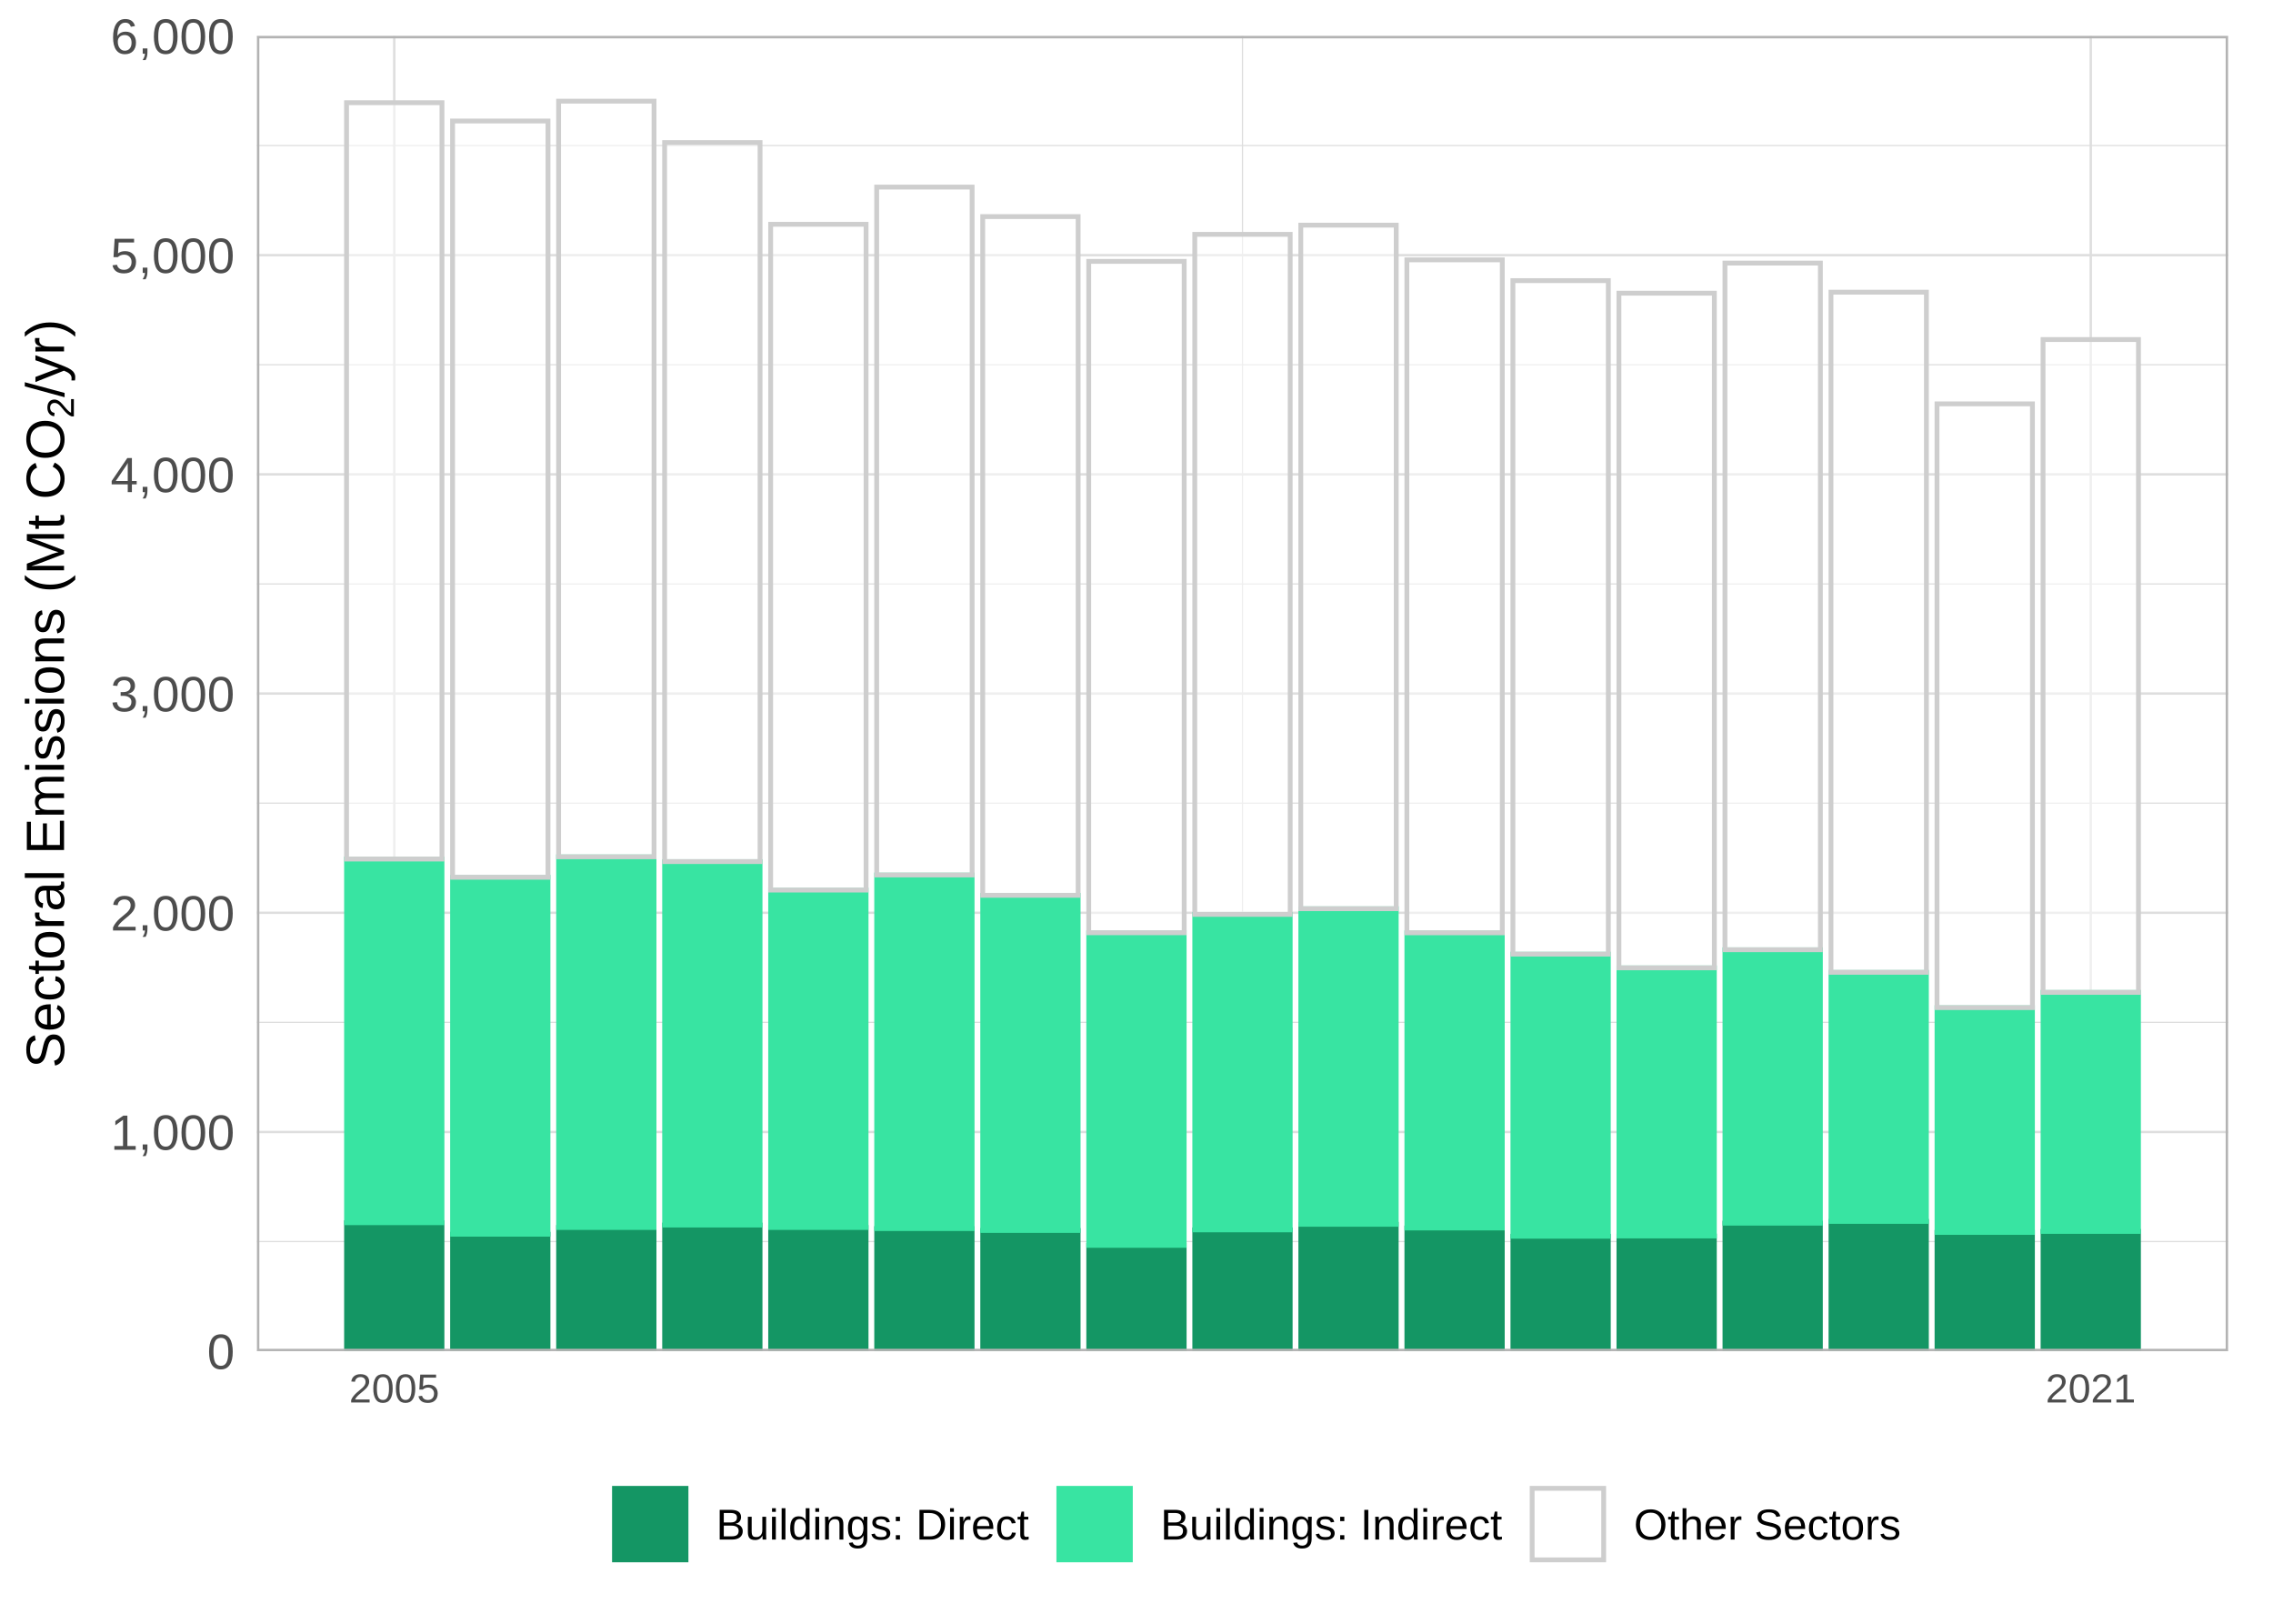
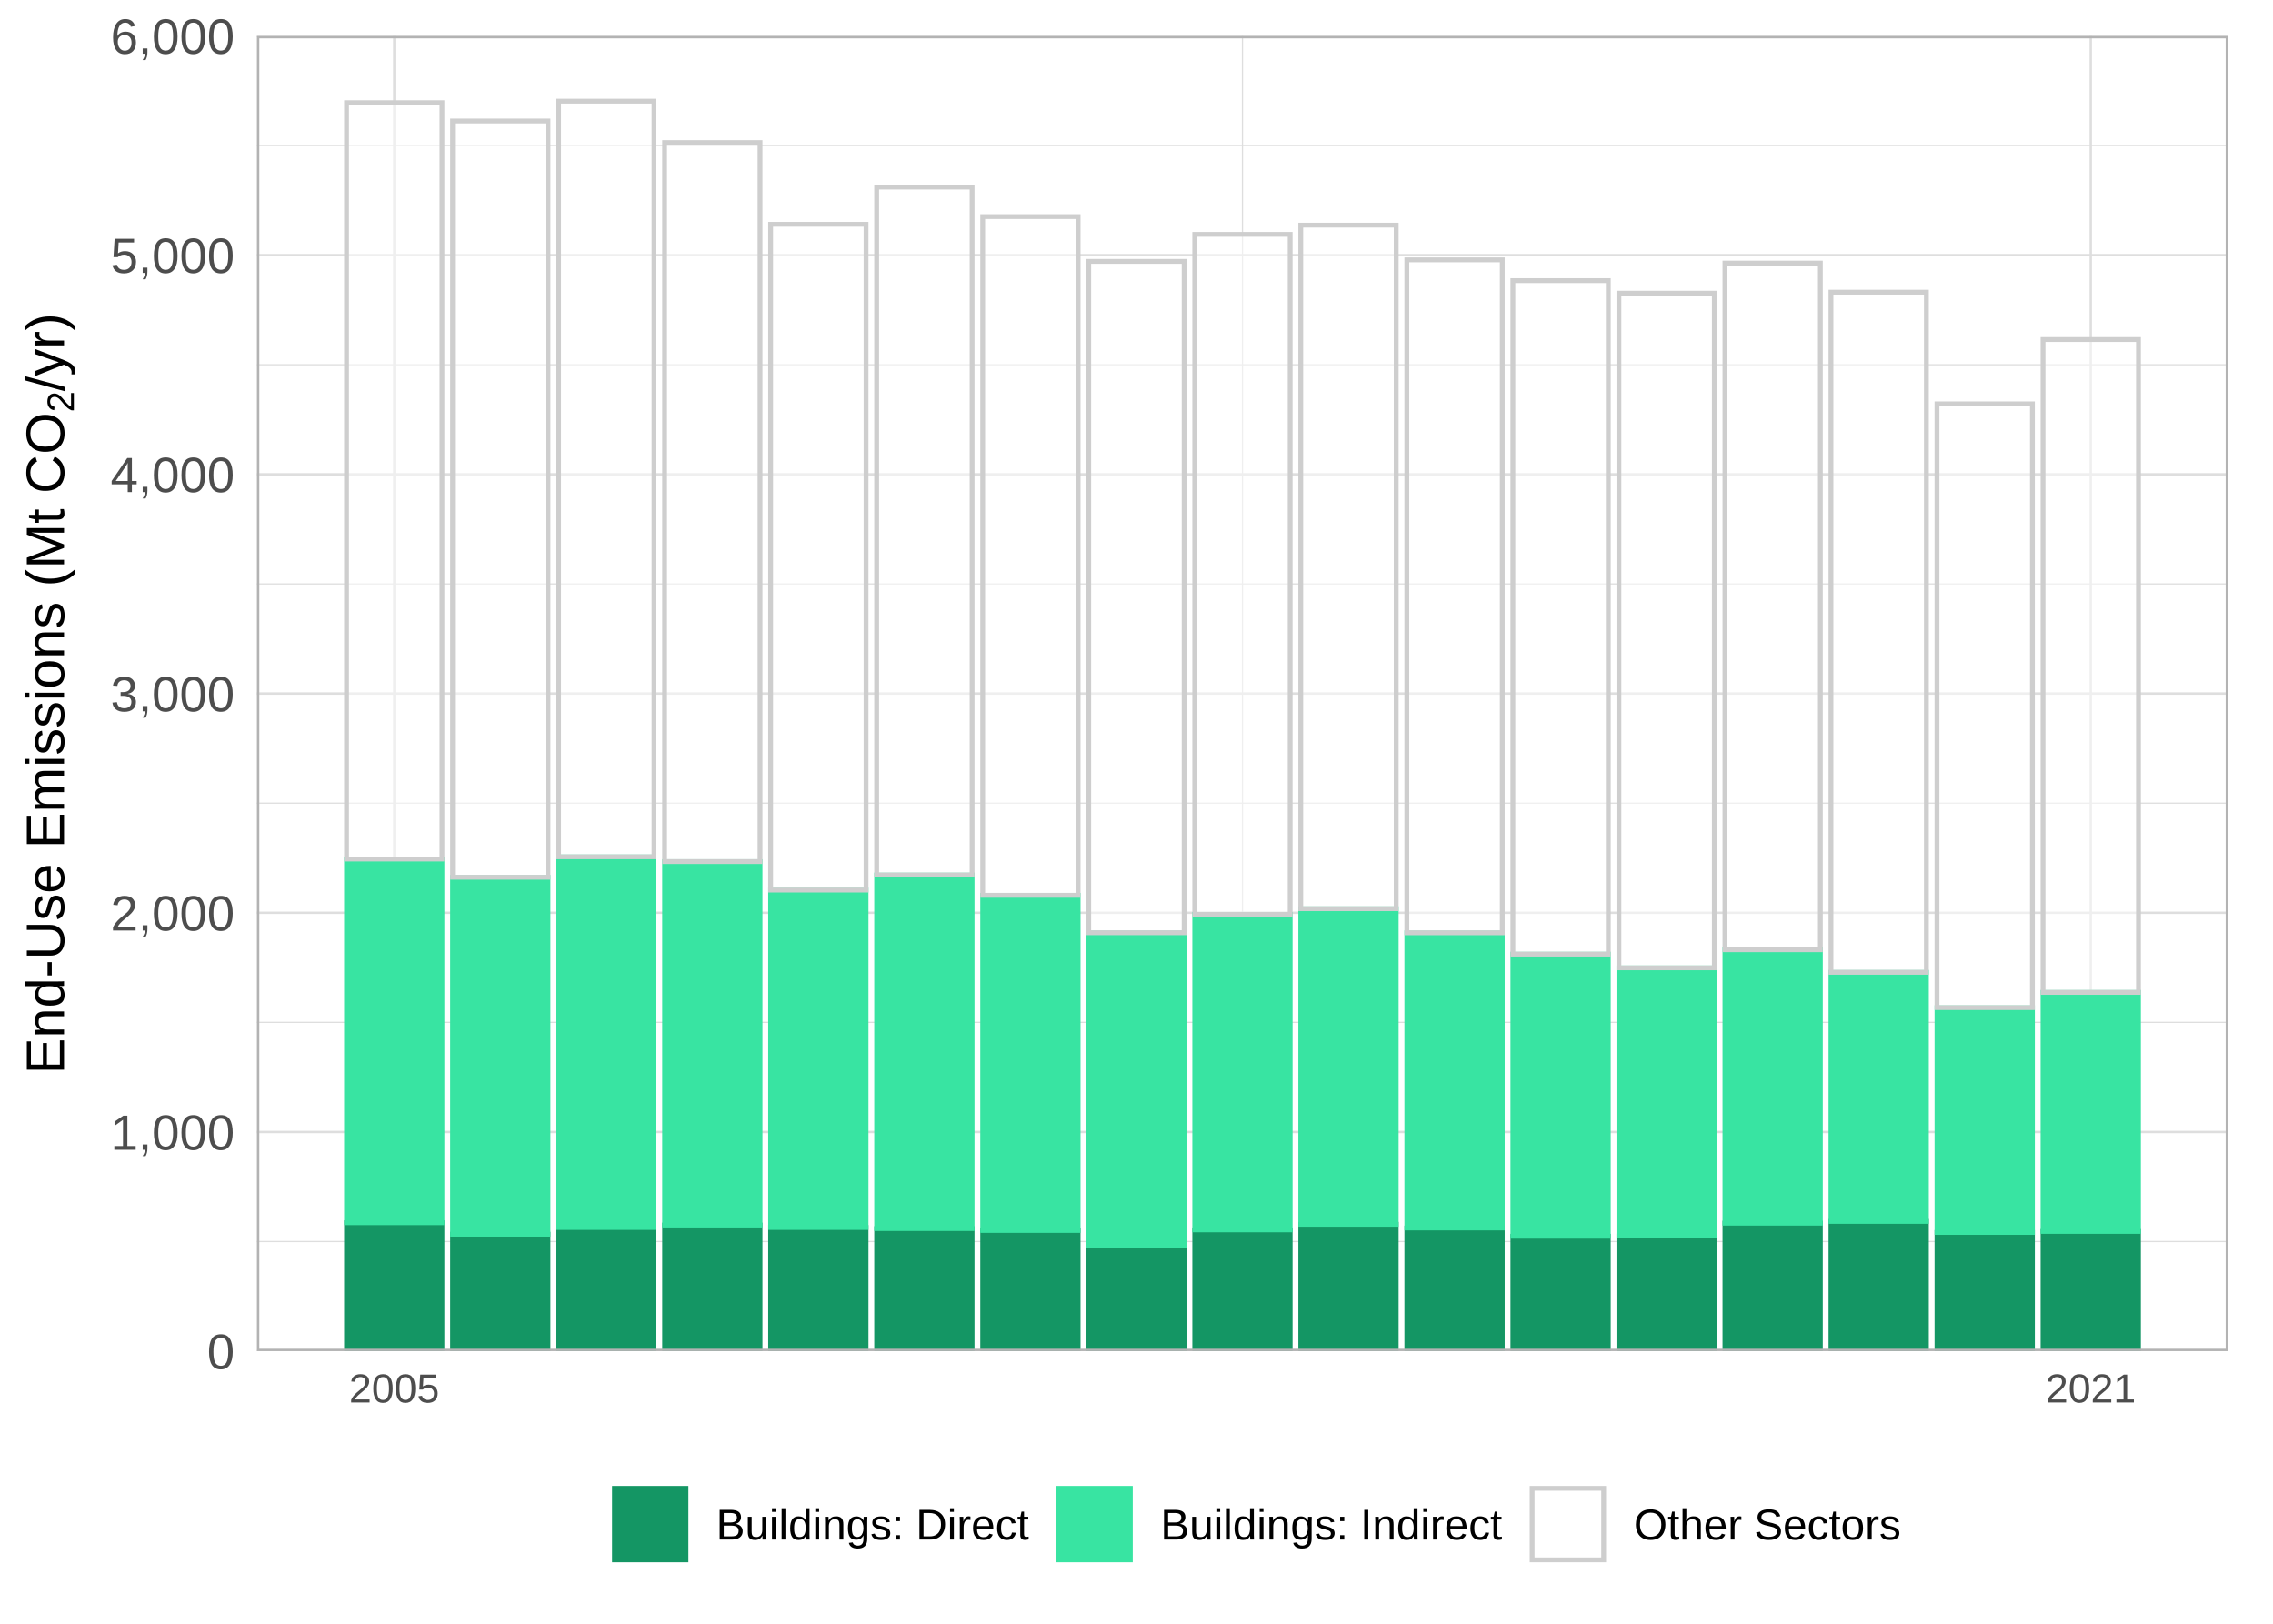
<svg xmlns="http://www.w3.org/2000/svg" class="svglite" width="504.00pt" height="360.00pt" viewBox="0 0 504.00 360.00">
  <defs>
    <style type="text/css">
    .svglite line, .svglite polyline, .svglite polygon, .svglite path, .svglite rect, .svglite circle {
      fill: none;
      stroke: #000000;
      stroke-linecap: round;
      stroke-linejoin: round;
      stroke-miterlimit: 10.00;
    }
    .svglite text {
      white-space: pre;
    }
  </style>
  </defs>
  <rect width="100%" height="100%" style="stroke: none; fill: #FFFFFF;" />
  <defs>
    <clipPath id="cpMC4wMHw1MDQuMDB8MC4wMHwzNjAuMDA=">
      <rect x="0.00" y="0.00" width="504.00" height="360.00" />
    </clipPath>
  </defs>
  <g clip-path="url(#cpMC4wMHw1MDQuMDB8MC4wMHwzNjAuMDA=)">
    <rect x="0" y="0" width="504.00" height="360.00" style="stroke-width: 1.07; stroke: #FFFFFF; fill: #FFFFFF;" />
  </g>
  <defs>
    <clipPath id="cpNTYuOTd8NDk0LjA0fDcuOTd8Mjk5LjU3">
      <rect x="56.97" y="7.97" width="437.07" height="291.60" />
    </clipPath>
  </defs>
  <g clip-path="url(#cpNTYuOTd8NDk0LjA0fDcuOTd8Mjk5LjU3)">
    <rect x="56.97" y="7.97" width="437.07" height="291.60" style="stroke-width: 1.07; stroke: none; fill: #FFFFFF;" />
    <polyline points="56.97,275.27 494.04,275.27 " style="stroke-width: 0.27; stroke: #DEDEDE; stroke-linecap: butt;" />
    <polyline points="56.97,226.67 494.04,226.67 " style="stroke-width: 0.27; stroke: #DEDEDE; stroke-linecap: butt;" />
    <polyline points="56.97,178.07 494.04,178.07 " style="stroke-width: 0.27; stroke: #DEDEDE; stroke-linecap: butt;" />
    <polyline points="56.97,129.47 494.04,129.47 " style="stroke-width: 0.27; stroke: #DEDEDE; stroke-linecap: butt;" />
    <polyline points="56.97,80.87 494.04,80.87 " style="stroke-width: 0.27; stroke: #DEDEDE; stroke-linecap: butt;" />
    <polyline points="56.97,32.27 494.04,32.27 " style="stroke-width: 0.27; stroke: #DEDEDE; stroke-linecap: butt;" />
    <polyline points="275.50,299.57 275.50,7.97 " style="stroke-width: 0.27; stroke: #DEDEDE; stroke-linecap: butt;" />
    <polyline points="56.97,299.57 494.04,299.57 " style="stroke-width: 0.53; stroke: #DEDEDE; stroke-linecap: butt;" />
    <polyline points="56.97,250.97 494.04,250.97 " style="stroke-width: 0.53; stroke: #DEDEDE; stroke-linecap: butt;" />
    <polyline points="56.97,202.37 494.04,202.37 " style="stroke-width: 0.53; stroke: #DEDEDE; stroke-linecap: butt;" />
    <polyline points="56.97,153.77 494.04,153.77 " style="stroke-width: 0.53; stroke: #DEDEDE; stroke-linecap: butt;" />
    <polyline points="56.97,105.17 494.04,105.17 " style="stroke-width: 0.53; stroke: #DEDEDE; stroke-linecap: butt;" />
    <polyline points="56.97,56.57 494.04,56.57 " style="stroke-width: 0.53; stroke: #DEDEDE; stroke-linecap: butt;" />
    <polyline points="56.97,7.97 494.04,7.97 " style="stroke-width: 0.53; stroke: #DEDEDE; stroke-linecap: butt;" />
    <polyline points="87.42,299.57 87.42,7.97 " style="stroke-width: 0.53; stroke: #DEDEDE; stroke-linecap: butt;" />
    <polyline points="463.59,299.57 463.59,7.97 " style="stroke-width: 0.53; stroke: #DEDEDE; stroke-linecap: butt;" />
    <rect x="76.84" y="271.09" width="21.16" height="28.48" style="stroke-width: 1.07; stroke: #149664; stroke-linecap: butt; stroke-linejoin: miter; fill: #149664;" />
    <rect x="76.84" y="190.46" width="21.16" height="80.63" style="stroke-width: 1.07; stroke: #38E4A2; stroke-linecap: butt; stroke-linejoin: miter; fill: #38E4A2;" />
    <rect x="76.84" y="22.77" width="21.16" height="167.69" style="stroke-width: 1.07; stroke: #CECECE; stroke-linecap: butt; stroke-linejoin: miter; fill: #FFFFFF; fill-opacity: 0.50;" />
    <rect x="100.35" y="273.64" width="21.16" height="25.93" style="stroke-width: 1.07; stroke: #149664; stroke-linecap: butt; stroke-linejoin: miter; fill: #149664;" />
    <rect x="100.35" y="194.50" width="21.16" height="79.14" style="stroke-width: 1.07; stroke: #38E4A2; stroke-linecap: butt; stroke-linejoin: miter; fill: #38E4A2;" />
    <rect x="100.35" y="26.83" width="21.16" height="167.67" style="stroke-width: 1.07; stroke: #CECECE; stroke-linecap: butt; stroke-linejoin: miter; fill: #FFFFFF; fill-opacity: 0.50;" />
    <rect x="123.86" y="272.15" width="21.16" height="27.42" style="stroke-width: 1.07; stroke: #149664; stroke-linecap: butt; stroke-linejoin: miter; fill: #149664;" />
    <rect x="123.86" y="189.96" width="21.16" height="82.19" style="stroke-width: 1.07; stroke: #38E4A2; stroke-linecap: butt; stroke-linejoin: miter; fill: #38E4A2;" />
    <rect x="123.86" y="22.43" width="21.16" height="167.53" style="stroke-width: 1.07; stroke: #CECECE; stroke-linecap: butt; stroke-linejoin: miter; fill: #FFFFFF; fill-opacity: 0.50;" />
    <rect x="147.37" y="271.61" width="21.16" height="27.96" style="stroke-width: 1.07; stroke: #149664; stroke-linecap: butt; stroke-linejoin: miter; fill: #149664;" />
    <rect x="147.37" y="191.03" width="21.16" height="80.58" style="stroke-width: 1.07; stroke: #38E4A2; stroke-linecap: butt; stroke-linejoin: miter; fill: #38E4A2;" />
    <rect x="147.37" y="31.61" width="21.16" height="159.41" style="stroke-width: 1.07; stroke: #CECECE; stroke-linecap: butt; stroke-linejoin: miter; fill: #FFFFFF; fill-opacity: 0.50;" />
    <rect x="170.88" y="272.14" width="21.16" height="27.43" style="stroke-width: 1.07; stroke: #149664; stroke-linecap: butt; stroke-linejoin: miter; fill: #149664;" />
    <rect x="170.88" y="197.34" width="21.16" height="74.81" style="stroke-width: 1.07; stroke: #38E4A2; stroke-linecap: butt; stroke-linejoin: miter; fill: #38E4A2;" />
    <rect x="170.88" y="49.73" width="21.16" height="147.61" style="stroke-width: 1.07; stroke: #CECECE; stroke-linecap: butt; stroke-linejoin: miter; fill: #FFFFFF; fill-opacity: 0.50;" />
    <rect x="194.39" y="272.39" width="21.16" height="27.18" style="stroke-width: 1.07; stroke: #149664; stroke-linecap: butt; stroke-linejoin: miter; fill: #149664;" />
    <rect x="194.39" y="193.99" width="21.16" height="78.40" style="stroke-width: 1.07; stroke: #38E4A2; stroke-linecap: butt; stroke-linejoin: miter; fill: #38E4A2;" />
    <rect x="194.39" y="41.48" width="21.16" height="152.51" style="stroke-width: 1.07; stroke: #CECECE; stroke-linecap: butt; stroke-linejoin: miter; fill: #FFFFFF; fill-opacity: 0.50;" />
    <rect x="217.90" y="272.81" width="21.16" height="26.76" style="stroke-width: 1.07; stroke: #149664; stroke-linecap: butt; stroke-linejoin: miter; fill: #149664;" />
    <rect x="217.90" y="198.50" width="21.16" height="74.31" style="stroke-width: 1.07; stroke: #38E4A2; stroke-linecap: butt; stroke-linejoin: miter; fill: #38E4A2;" />
    <rect x="217.90" y="48.02" width="21.16" height="150.48" style="stroke-width: 1.07; stroke: #CECECE; stroke-linecap: butt; stroke-linejoin: miter; fill: #FFFFFF; fill-opacity: 0.50;" />
    <rect x="241.41" y="276.11" width="21.16" height="23.46" style="stroke-width: 1.07; stroke: #149664; stroke-linecap: butt; stroke-linejoin: miter; fill: #149664;" />
    <rect x="241.41" y="206.80" width="21.16" height="69.31" style="stroke-width: 1.07; stroke: #38E4A2; stroke-linecap: butt; stroke-linejoin: miter; fill: #38E4A2;" />
    <rect x="241.41" y="57.95" width="21.16" height="148.85" style="stroke-width: 1.07; stroke: #CECECE; stroke-linecap: butt; stroke-linejoin: miter; fill: #FFFFFF; fill-opacity: 0.50;" />
    <rect x="264.92" y="272.68" width="21.16" height="26.89" style="stroke-width: 1.07; stroke: #149664; stroke-linecap: butt; stroke-linejoin: miter; fill: #149664;" />
    <rect x="264.92" y="202.73" width="21.16" height="69.95" style="stroke-width: 1.07; stroke: #38E4A2; stroke-linecap: butt; stroke-linejoin: miter; fill: #38E4A2;" />
    <rect x="264.92" y="51.96" width="21.16" height="150.77" style="stroke-width: 1.07; stroke: #CECECE; stroke-linecap: butt; stroke-linejoin: miter; fill: #FFFFFF; fill-opacity: 0.50;" />
    <rect x="288.43" y="271.44" width="21.16" height="28.13" style="stroke-width: 1.07; stroke: #149664; stroke-linecap: butt; stroke-linejoin: miter; fill: #149664;" />
    <rect x="288.43" y="201.47" width="21.16" height="69.97" style="stroke-width: 1.07; stroke: #38E4A2; stroke-linecap: butt; stroke-linejoin: miter; fill: #38E4A2;" />
    <rect x="288.43" y="49.92" width="21.16" height="151.55" style="stroke-width: 1.07; stroke: #CECECE; stroke-linecap: butt; stroke-linejoin: miter; fill: #FFFFFF; fill-opacity: 0.50;" />
    <rect x="311.95" y="272.26" width="21.16" height="27.31" style="stroke-width: 1.07; stroke: #149664; stroke-linecap: butt; stroke-linejoin: miter; fill: #149664;" />
    <rect x="311.95" y="206.81" width="21.16" height="65.45" style="stroke-width: 1.07; stroke: #38E4A2; stroke-linecap: butt; stroke-linejoin: miter; fill: #38E4A2;" />
    <rect x="311.95" y="57.61" width="21.16" height="149.20" style="stroke-width: 1.07; stroke: #CECECE; stroke-linecap: butt; stroke-linejoin: miter; fill: #FFFFFF; fill-opacity: 0.50;" />
    <rect x="335.46" y="274.09" width="21.16" height="25.48" style="stroke-width: 1.07; stroke: #149664; stroke-linecap: butt; stroke-linejoin: miter; fill: #149664;" />
    <rect x="335.46" y="211.54" width="21.16" height="62.55" style="stroke-width: 1.07; stroke: #38E4A2; stroke-linecap: butt; stroke-linejoin: miter; fill: #38E4A2;" />
    <rect x="335.46" y="62.22" width="21.16" height="149.32" style="stroke-width: 1.07; stroke: #CECECE; stroke-linecap: butt; stroke-linejoin: miter; fill: #FFFFFF; fill-opacity: 0.50;" />
    <rect x="358.97" y="274.04" width="21.16" height="25.53" style="stroke-width: 1.07; stroke: #149664; stroke-linecap: butt; stroke-linejoin: miter; fill: #149664;" />
    <rect x="358.97" y="214.58" width="21.16" height="59.45" style="stroke-width: 1.07; stroke: #38E4A2; stroke-linecap: butt; stroke-linejoin: miter; fill: #38E4A2;" />
    <rect x="358.97" y="65.00" width="21.16" height="149.58" style="stroke-width: 1.07; stroke: #CECECE; stroke-linecap: butt; stroke-linejoin: miter; fill: #FFFFFF; fill-opacity: 0.50;" />
    <rect x="382.48" y="271.19" width="21.16" height="28.38" style="stroke-width: 1.07; stroke: #149664; stroke-linecap: butt; stroke-linejoin: miter; fill: #149664;" />
    <rect x="382.48" y="210.57" width="21.16" height="60.62" style="stroke-width: 1.07; stroke: #38E4A2; stroke-linecap: butt; stroke-linejoin: miter; fill: #38E4A2;" />
    <rect x="382.48" y="58.33" width="21.16" height="152.24" style="stroke-width: 1.07; stroke: #CECECE; stroke-linecap: butt; stroke-linejoin: miter; fill: #FFFFFF; fill-opacity: 0.50;" />
    <rect x="405.99" y="270.79" width="21.16" height="28.78" style="stroke-width: 1.07; stroke: #149664; stroke-linecap: butt; stroke-linejoin: miter; fill: #149664;" />
    <rect x="405.99" y="215.57" width="21.16" height="55.23" style="stroke-width: 1.07; stroke: #38E4A2; stroke-linecap: butt; stroke-linejoin: miter; fill: #38E4A2;" />
    <rect x="405.99" y="64.78" width="21.16" height="150.79" style="stroke-width: 1.07; stroke: #CECECE; stroke-linecap: butt; stroke-linejoin: miter; fill: #FFFFFF; fill-opacity: 0.50;" />
    <rect x="429.50" y="273.24" width="21.16" height="26.33" style="stroke-width: 1.07; stroke: #149664; stroke-linecap: butt; stroke-linejoin: miter; fill: #149664;" />
    <rect x="429.50" y="223.40" width="21.16" height="49.84" style="stroke-width: 1.07; stroke: #38E4A2; stroke-linecap: butt; stroke-linejoin: miter; fill: #38E4A2;" />
    <rect x="429.50" y="89.54" width="21.16" height="133.86" style="stroke-width: 1.07; stroke: #CECECE; stroke-linecap: butt; stroke-linejoin: miter; fill: #FFFFFF; fill-opacity: 0.50;" />
    <rect x="453.01" y="273.02" width="21.16" height="26.55" style="stroke-width: 1.07; stroke: #149664; stroke-linecap: butt; stroke-linejoin: miter; fill: #149664;" />
    <rect x="453.01" y="220.01" width="21.16" height="53.01" style="stroke-width: 1.07; stroke: #38E4A2; stroke-linecap: butt; stroke-linejoin: miter; fill: #38E4A2;" />
    <rect x="453.01" y="75.28" width="21.16" height="144.74" style="stroke-width: 1.07; stroke: #CECECE; stroke-linecap: butt; stroke-linejoin: miter; fill: #FFFFFF; fill-opacity: 0.50;" />
    <rect x="56.97" y="7.97" width="437.07" height="291.60" style="stroke-width: 1.07; stroke: #B3B3B3;" />
  </g>
  <g clip-path="url(#cpMC4wMHw1MDQuMDB8MC4wMHwzNjAuMDA=)">
    <text x="52.04" y="303.51" text-anchor="end" style="font-size: 11.00px;fill: #4D4D4D; font-family: &quot;Arial&quot;;" textLength="6.12px" lengthAdjust="spacingAndGlyphs">0</text>
    <text x="52.04" y="254.91" text-anchor="end" style="font-size: 11.00px;fill: #4D4D4D; font-family: &quot;Arial&quot;;" textLength="27.54px" lengthAdjust="spacingAndGlyphs">1,000</text>
    <text x="52.04" y="206.31" text-anchor="end" style="font-size: 11.00px;fill: #4D4D4D; font-family: &quot;Arial&quot;;" textLength="27.54px" lengthAdjust="spacingAndGlyphs">2,000</text>
    <text x="52.04" y="157.71" text-anchor="end" style="font-size: 11.00px;fill: #4D4D4D; font-family: &quot;Arial&quot;;" textLength="27.54px" lengthAdjust="spacingAndGlyphs">3,000</text>
    <text x="52.04" y="109.11" text-anchor="end" style="font-size: 11.00px;fill: #4D4D4D; font-family: &quot;Arial&quot;;" textLength="27.54px" lengthAdjust="spacingAndGlyphs">4,000</text>
    <text x="52.04" y="60.51" text-anchor="end" style="font-size: 11.00px;fill: #4D4D4D; font-family: &quot;Arial&quot;;" textLength="27.54px" lengthAdjust="spacingAndGlyphs">5,000</text>
    <text x="52.04" y="11.91" text-anchor="end" style="font-size: 11.00px;fill: #4D4D4D; font-family: &quot;Arial&quot;;" textLength="27.54px" lengthAdjust="spacingAndGlyphs">6,000</text>
    <text x="87.42" y="310.95" text-anchor="middle" style="font-size: 9.00px;fill: #4D4D4D; font-family: &quot;Arial&quot;;" textLength="20.02px" lengthAdjust="spacingAndGlyphs">2005</text>
    <text x="463.59" y="310.95" text-anchor="middle" style="font-size: 9.00px;fill: #4D4D4D; font-family: &quot;Arial&quot;;" textLength="20.02px" lengthAdjust="spacingAndGlyphs">2021</text>
-     <text transform="translate(14.20,236.80) rotate(-90)" style="font-size: 12.00px; font-family: &quot;Arial&quot;;" textLength="134.73px" lengthAdjust="spacingAndGlyphs">Sectoral Emissions (Mt C</text>
-     <text transform="translate(14.20,102.07) rotate(-90)" style="font-size: 12.00px; font-family: &quot;Arial&quot;;" textLength="9.34px" lengthAdjust="spacingAndGlyphs">O</text>
-     <text transform="translate(16.38,92.74) rotate(-90)" style="font-size: 8.40px; font-family: &quot;Arial&quot;;" textLength="4.67px" lengthAdjust="spacingAndGlyphs">2</text>
-     <text transform="translate(14.20,88.07) rotate(-90)" style="font-size: 12.00px; font-family: &quot;Arial&quot;;" textLength="17.33px" lengthAdjust="spacingAndGlyphs">/yr)</text>
+     <text transform="translate(14.20,238.14) rotate(-90)" style="font-size: 12.00px; font-family: &quot;Arial&quot;;" textLength="137.40px" lengthAdjust="spacingAndGlyphs">End-Use Emissions (Mt C</text>
+     <text transform="translate(14.20,100.74) rotate(-90)" style="font-size: 12.00px; font-family: &quot;Arial&quot;;" textLength="9.34px" lengthAdjust="spacingAndGlyphs">O</text>
+     <text transform="translate(16.38,91.40) rotate(-90)" style="font-size: 8.40px; font-family: &quot;Arial&quot;;" textLength="4.67px" lengthAdjust="spacingAndGlyphs">2</text>
+     <text transform="translate(14.20,86.73) rotate(-90)" style="font-size: 12.00px; font-family: &quot;Arial&quot;;" textLength="17.33px" lengthAdjust="spacingAndGlyphs">/yr)</text>
    <rect x="124.08" y="323.79" width="302.84" height="28.24" style="stroke-width: 1.07; stroke: none; fill: #FFFFFF;" />
    <rect x="135.54" y="329.27" width="17.28" height="17.28" style="stroke-width: 1.07; stroke: none; fill: #FFFFFF;" />
    <rect x="136.25" y="329.98" width="15.86" height="15.86" style="stroke-width: 1.07; stroke: #149664; stroke-linecap: butt; stroke-linejoin: miter; fill: #149664;" />
    <rect x="234.07" y="329.27" width="17.28" height="17.28" style="stroke-width: 1.07; stroke: none; fill: #FFFFFF;" />
    <rect x="234.78" y="329.98" width="15.86" height="15.86" style="stroke-width: 1.07; stroke: #38E4A2; stroke-linecap: butt; stroke-linejoin: miter; fill: #38E4A2;" />
    <rect x="339.02" y="329.27" width="17.28" height="17.28" style="stroke-width: 1.07; stroke: none; fill: #FFFFFF;" />
    <rect x="339.73" y="329.98" width="15.86" height="15.86" style="stroke-width: 1.07; stroke: #CECECE; stroke-linecap: butt; stroke-linejoin: miter; fill: #FFFFFF; fill-opacity: 0.50;" />
    <text x="158.80" y="341.34" style="font-size: 9.60px; font-family: &quot;Arial&quot;;" textLength="69.30px" lengthAdjust="spacingAndGlyphs">Buildings: Direct</text>
    <text x="257.33" y="341.34" style="font-size: 9.60px; font-family: &quot;Arial&quot;;" textLength="75.71px" lengthAdjust="spacingAndGlyphs">Buildings: Indirect</text>
    <text x="362.28" y="341.34" style="font-size: 9.60px; font-family: &quot;Arial&quot;;" textLength="59.17px" lengthAdjust="spacingAndGlyphs">Other Sectors</text>
  </g>
</svg>
